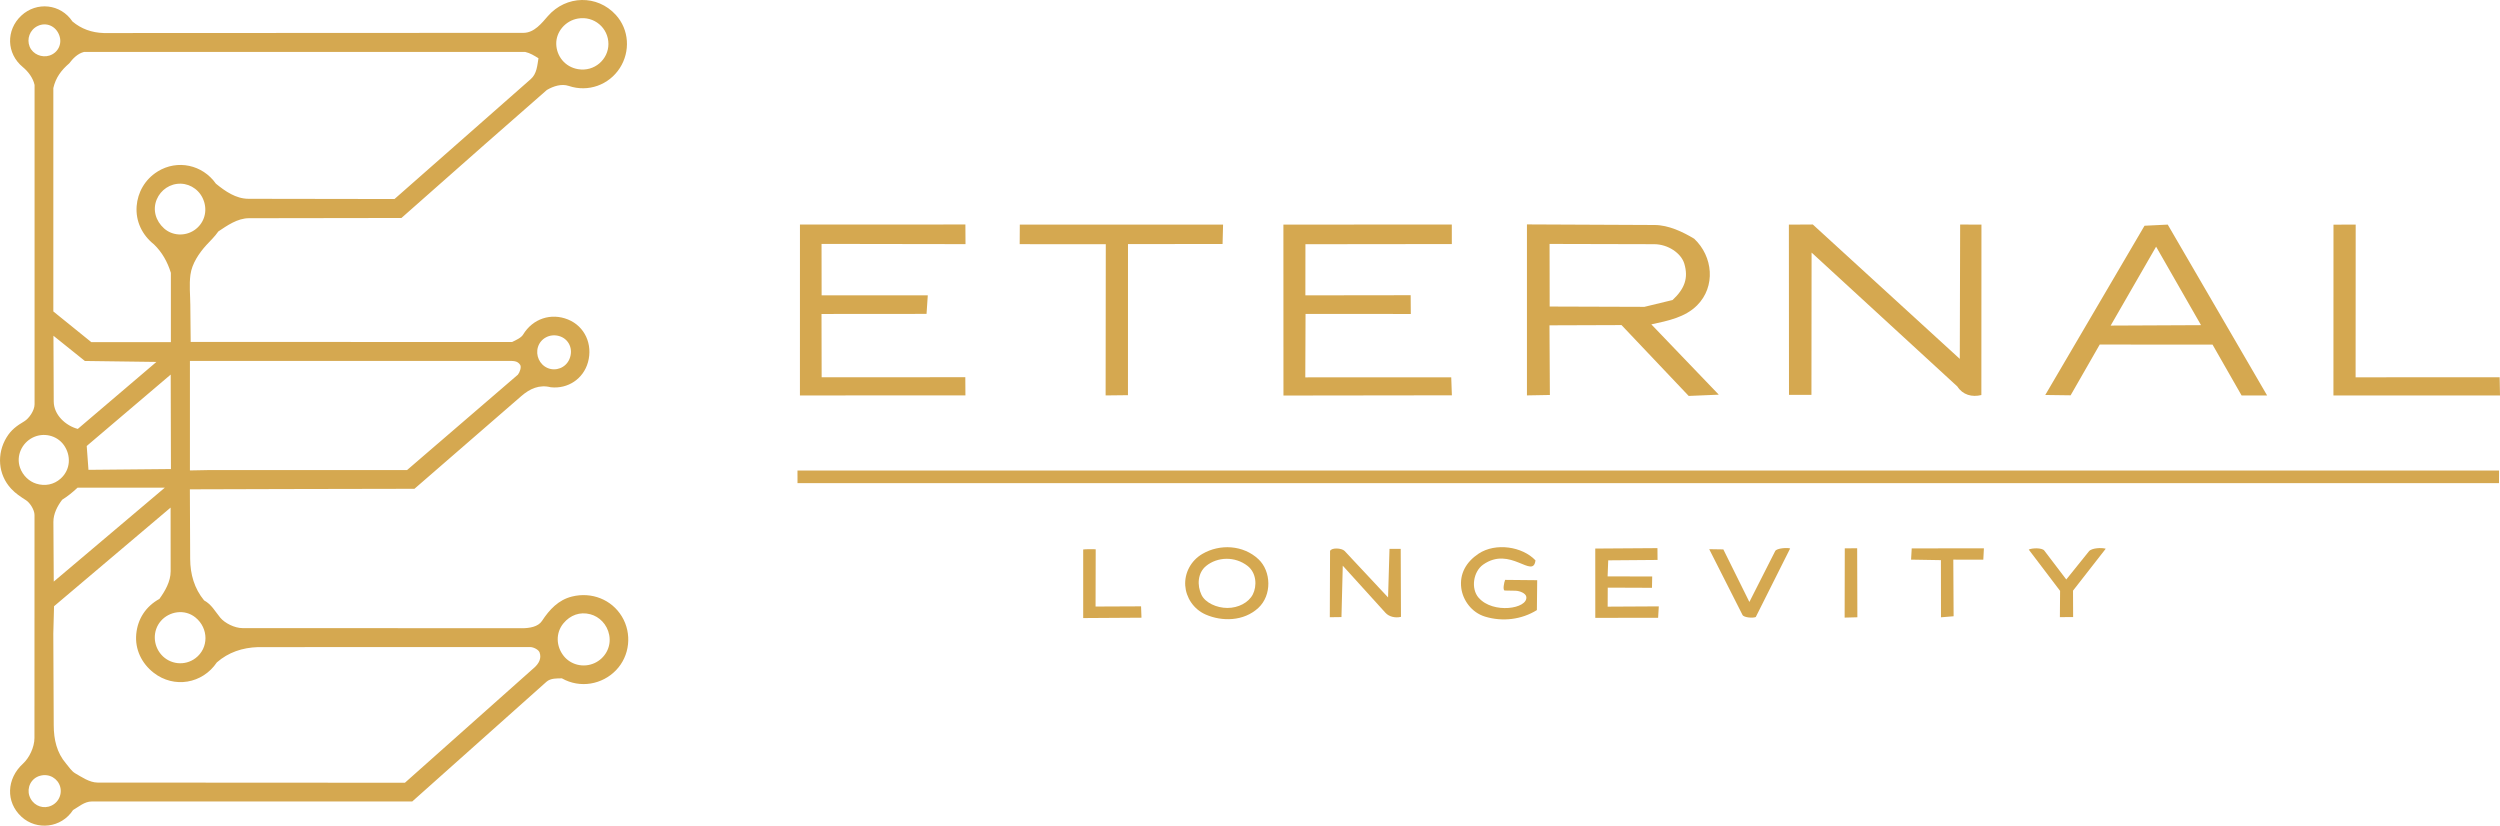
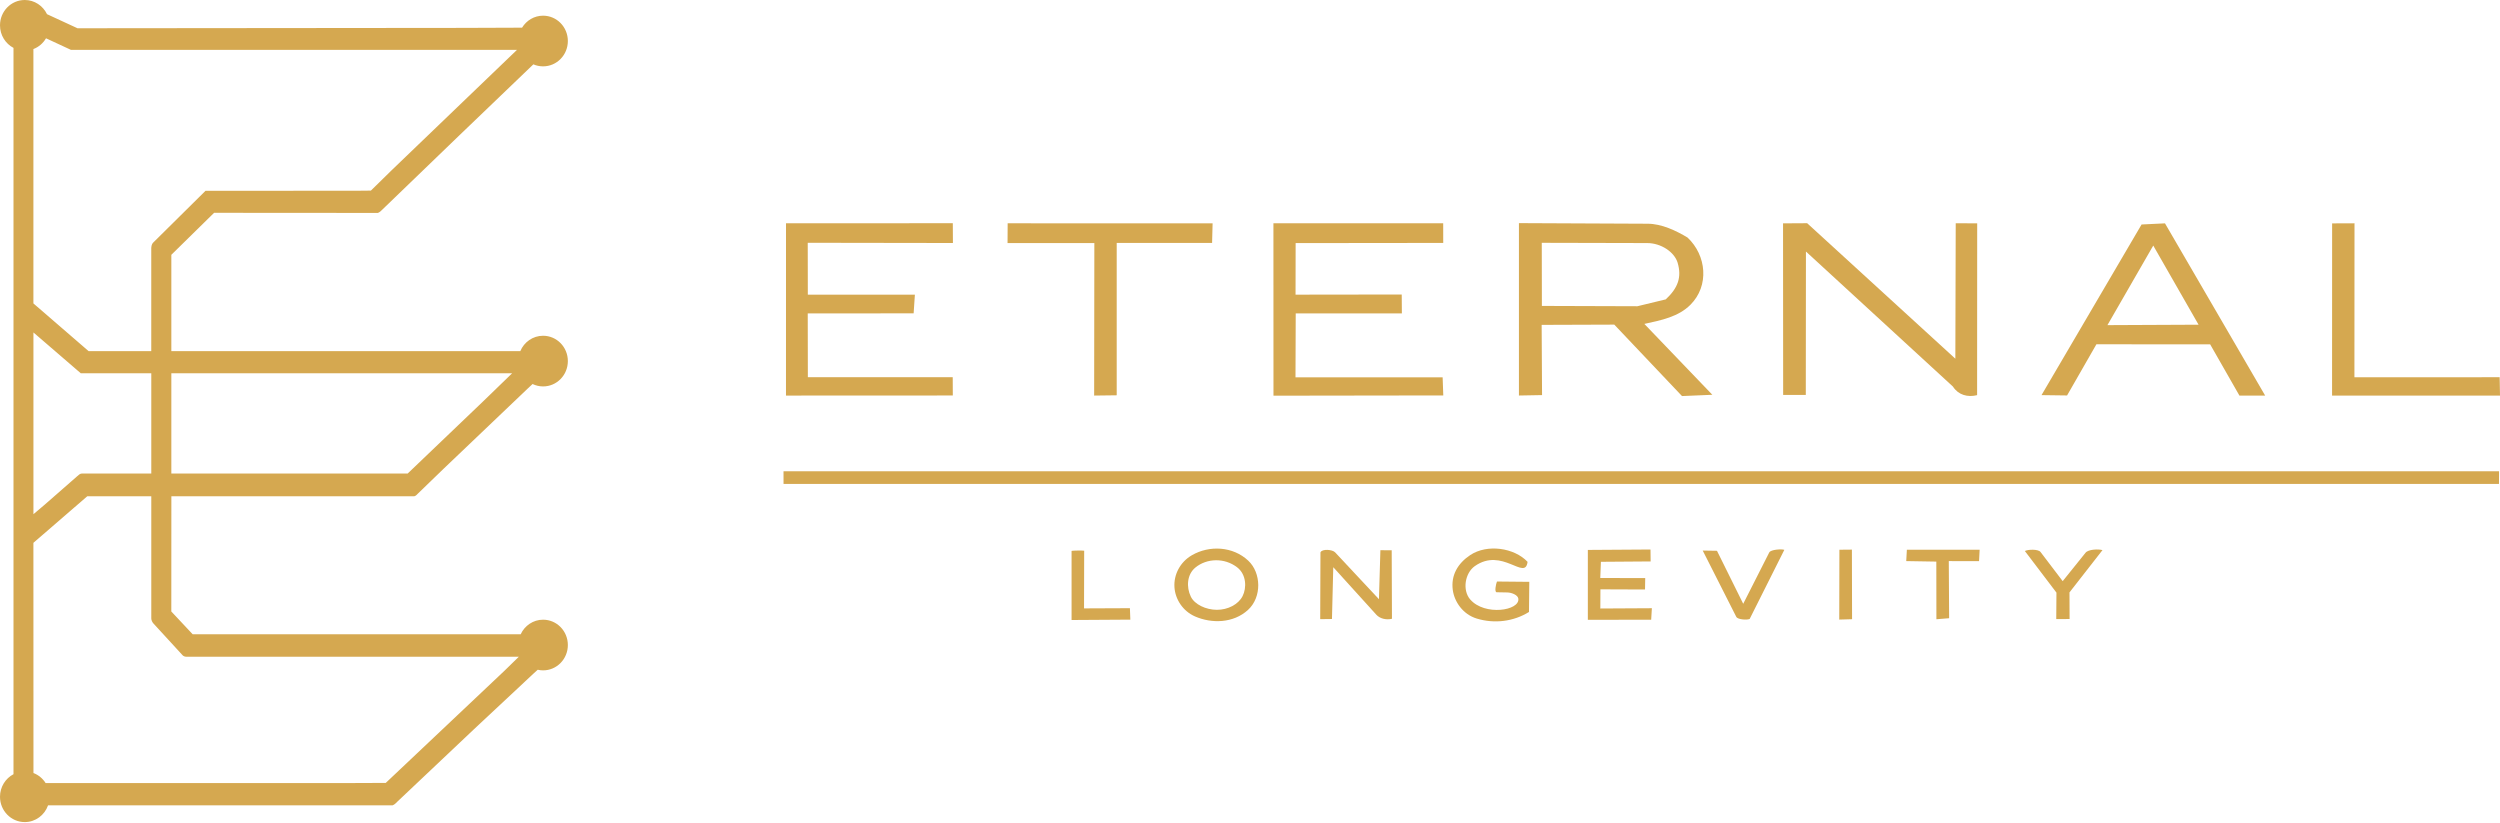
- <svg xmlns="http://www.w3.org/2000/svg" id="Layer_2" data-name="Layer 2" viewBox="0 0 887.33 293.06">
+ <svg xmlns="http://www.w3.org/2000/svg" id="Layer_2" data-name="Layer 2" viewBox="0 0 880.11 289.41">
  <defs>
    <style>
      .cls-1 {
        fill: #d5a850;
      }
    </style>
  </defs>
  <g id="Layer_1-2" data-name="Layer 1">
    <g>
-       <polygon class="cls-1" points="886.97 171.47 283.06 171.47 283.05 167 887 167.01 886.97 171.47" />
-       <path class="cls-1" d="M610.04,140.08l-10.67.45-23.84-25.15-25.57.09.14,24.72-8.14.15v-60.69s45.31.21,45.31.21c4.96.02,9.99,2.43,14.05,4.87,6.7,6.29,7.7,16.98,1.02,23.66-4.24,4.24-10.28,5.46-16.23,6.74l23.94,24.95ZM593.64,106.5c4.35-4.06,5.67-7.86,4.18-12.9-1.11-3.73-5.77-6.92-10.71-6.93l-37.12-.09.04,22.22,33.62.11,10-2.42Z" />
-       <path class="cls-1" d="M703.25,140.21c-3.35.84-6.63-.07-8.51-3.02l-51.75-47.54-.05,50.49h-7.97s-.04-60.41-.04-60.41l8.49-.05,52.17,47.7.13-47.69,7.56.04-.03,60.49Z" />
-       <polygon class="cls-1" points="500.74 111.44 463.38 111.42 463.29 133.94 515.09 133.93 515.32 140.31 455.54 140.39 455.52 79.71 515.29 79.7 515.3 86.62 463.34 86.68 463.32 104.83 500.69 104.78 500.74 111.44" />
-       <polygon class="cls-1" points="328.86 111.41 291.58 111.44 291.63 133.9 342.62 133.89 342.66 140.33 283.92 140.36 283.93 79.7 342.65 79.68 342.69 86.65 291.59 86.57 291.62 104.82 329.3 104.83 328.86 111.41" />
-       <path class="cls-1" d="M785.31,122.32l-40.05-.03-10.33,18.02-9-.12,35.23-60.07,8.24-.4,35.27,60.64h-9.06s-10.31-18.05-10.31-18.05ZM781.22,115.41l-15.95-27.86-16.13,28.01,32.08-.15Z" />
-       <polygon class="cls-1" points="400.35 140.26 392.42 140.35 392.48 86.68 361.92 86.66 361.96 79.71 434.11 79.72 433.93 86.61 400.36 86.62 400.35 140.26" />
-       <polygon class="cls-1" points="887.21 133.9 887.33 140.36 828.21 140.37 828.23 79.74 836.11 79.71 836.08 133.92 887.21 133.9" />
-       <path class="cls-1" d="M497.24,218.94c-2.06.5-4.27-.08-5.49-1.43l-15.16-16.73-.46,18.24-4.14.05.09-23.51c.54-1.3,4.2-1.03,5.15-.02l15.44,16.51.51-17.25,3.98.02.09,24.1Z" />
-       <path class="cls-1" d="M446.58,215.81c-5.18,4.75-12.83,4.84-18.62,2.32-4.41-1.92-7-6.13-7.28-10.28-.3-4.43,1.98-8.88,6.13-11.28,6.18-3.58,14.45-3.16,19.85,1.91,4.56,4.27,4.85,12.8-.08,17.33ZM442.78,200.84c-4.45-3.44-10.68-3.25-14.71.05-2.99,2.45-3.25,6.86-1.62,10.25,1.34,2.77,5.32,4.63,9.18,4.64s7.55-1.89,9.04-4.81,1.36-7.61-1.89-10.13Z" />
-       <path class="cls-1" d="M524.84,212.17c5.05,5.81,17.49,3.93,16.9-.33-.18-1.28-2.34-2.14-3.89-2.17l-3.73-.07c-.87-.02-.26-2.95.1-3.78l11.38.11-.11,10.61c-5.39,3.36-12.14,4.22-18.39,2.32-4.84-1.47-7.88-5.89-8.44-10.08-.68-5.13,1.73-9.33,6.13-12.26,6.03-4.01,15.55-2.56,20.2,2.37-.84,6.87-8.94-5.31-18.59,1.52-3.46,2.45-4.44,8.47-1.58,11.76Z" />
-       <polygon class="cls-1" points="586.34 208.63 570.64 208.57 570.61 215.32 588.76 215.22 588.52 219.27 566.22 219.3 566.21 194.7 588.28 194.55 588.32 198.74 570.81 198.88 570.59 204.58 586.42 204.61 586.34 208.63" />
-       <path class="cls-1" d="M630.08,195.58c.52-1.03,4.42-1.27,5.3-.91l-12.2,24.33c-.98.44-4.22.22-4.71-.74l-11.82-23.34,5.02.08,9.24,18.66,9.17-18.09Z" />
-       <polygon class="cls-1" points="693.4 218.73 688.92 219.1 688.89 198.81 678.3 198.63 678.53 194.64 704.15 194.62 703.94 198.65 693.29 198.63 693.4 218.73" />
-       <path class="cls-1" d="M747.4,194.75l-11.62,14.89.04,9.37-4.7.03.07-9.32-11.12-14.65c1.11-.59,4.72-.71,5.52.35l7.8,10.26,8.05-10.01c.97-1.2,4.52-1.35,5.96-.91Z" />
-       <path class="cls-1" d="M405,215.21l.15,4.03-20.69.13v-24.34c.62-.12,3.75-.16,4.44-.06l-.05,20.31,16.15-.07Z" />
-       <polygon class="cls-1" points="659.24 219.09 654.72 219.21 654.77 194.63 659.17 194.59 659.24 219.09" />
-       <path class="cls-1" d="M185.22,222.98c2.72,0,5.77-.5,7.14-2.58,2.66-4.05,5.83-7.47,10.66-8.67,7-1.74,14.07,1.09,17.69,7.06,3.7,6.1,2.83,14.03-2.07,19.1s-12.7,6.54-19.2,2.88c-1.68.01-4.03-.09-5.48,1.21l-47.64,42.49H32.57c-2.61.01-4.66,1.92-6.64,3.03-4.16,6.42-12.91,7.35-18.3,2.4-5.7-5.23-5.29-13.55.52-18.84,2.21-2.02,4.08-5.83,4.08-9.12l.02-79.13c0-1.9-1.67-4.38-2.96-5.22-2.08-1.35-3.71-2.39-5.33-4.13-4.7-5.05-5.18-12.44-1.6-18.26,1.63-2.66,3.56-4.06,6.3-5.69,1.57-.93,3.61-3.77,3.61-6V30.15c-.53-2.5-2.32-4.82-4.16-6.33-5.84-4.8-6.06-13.14-.54-18.28C13.01.47,21.55,1.35,25.71,7.62c3.14,2.64,6.83,3.97,11.12,4.11l148.96-.07c3.87,0,6.59-3.57,8.67-5.95,6.52-7.45,17.53-7.63,24.1-.44,4.81,5.27,5.19,13.03,1.45,18.86-3.86,6-11.22,8.7-18.13,6.37-2.6-.87-5.45.08-7.78,1.43l-22.06,19.34-29.56,26.1-54.12.08c-4.09,0-7.79,2.65-10.86,4.69-1.37,1.97-2.7,3.13-4.27,4.86-2.57,2.83-5.13,6.6-5.64,10.53-.47,3.58-.07,7.12-.04,10.69l.13,13.14,114.07.03c1.31-.63,3.23-1.49,3.9-2.61,3.43-5.68,9.92-7.82,15.93-5.39s8.87,8.86,7.11,15.18c-1.64,5.9-7.12,9.54-13.2,8.88-4.08-1.03-7.45.51-10.49,3.16l-37.9,32.88-45.77.09-33.94.1.11,24.69c.02,5.45,1.48,10.52,4.93,14.72,2.68,1.47,3.84,3.82,5.75,6.14,1.61,1.95,5.11,3.71,7.92,3.71l99.13.03ZM205.16,24.55c5.82.99,10.79-3.49,10.79-8.93,0-5.7-5.08-10.03-10.82-9.04-4.47.77-7.8,4.72-7.7,9.03s3.08,8.15,7.73,8.94ZM21.03,12.51c-1.23-3.32-4.64-4.74-7.67-3.28-2.81,1.36-3.95,4.62-2.83,7.34s4.36,4.03,7.08,3.13c2.95-.98,4.57-4.09,3.42-7.18ZM55.94,60.87c7.04-4.36,15.96-2.4,20.69,4.32,3.26,2.65,7.07,5.37,11.61,5.37l51.78.08,48.37-42.57c2.15-1.89,2.31-4.82,2.73-7.4-1.52-.93-2.95-1.84-4.69-2.23H29.79c-2.28.58-3.96,2.39-5.23,4.06-2.8,2.4-4.79,5.05-5.63,8.75v79.29s13.48,10.9,13.48,10.9h28.24s0-24.6,0-24.6c-1.21-3.9-3.11-7.3-5.99-10.09-4.2-3.33-6.57-8.22-6.16-13.59.36-4.78,2.88-9.46,7.44-12.28ZM72.45,71.65c-1.18-3.9-4.62-6.33-8.21-6.45-3.88-.13-7.19,2.23-8.59,5.54-1.57,3.72-.39,7.67,2.58,10.33s7.44,2.83,10.69.66,4.74-6.11,3.54-10.07ZM202.08,127.52c1.55-3.56-.17-7.3-3.71-8.27-3.27-.89-6.48.89-7.42,3.88s.56,6.29,3.43,7.5,6.36-.04,7.7-3.11ZM55.52,128.46l-25.4-.34-11.15-8.95.1,23.32c.02,4.8,4.26,8.61,8.54,9.75l27.9-23.77ZM155.39,157.45l28.43-24.47c.68-.84,1.3-2.69.82-3.45-.96-1.55-2.57-1.42-4.24-1.42h-112.99s0,38.86,0,38.86l6.85-.13h70.22s10.91-9.4,10.91-9.4ZM60.67,166.48l-.08-33.53-29.81,25.34.62,8.47,29.26-.28ZM21.53,169.87c3.57-3.19,3.76-8.28,1.09-11.96-2.47-3.41-7.2-4.52-11.03-2.59s-5.96,6.48-4.48,10.68c1.02,2.89,3.33,4.92,5.76,5.67,3.09.96,6.23.37,8.66-1.8ZM19.08,206.42l39.42-33.33h-30.97c-1.82,1.69-3.44,3.01-5.47,4.29-1.67,2.2-3.13,4.97-3.11,7.89l.13,21.15ZM189.53,237.07c1.73-1.54,2.74-3.36,1.99-5.49-.34-.97-2.12-1.92-3.38-1.92l-96.54.02c-5.57.18-10.52,1.84-14.64,5.43-5.11,7.59-15.18,9.3-22.41,3.68-4.31-3.35-6.7-8.38-6.19-13.75s3.38-9.8,8.22-12.47c2.01-2.78,3.99-6.17,3.99-9.81l-.02-22.6-41.37,35.01-.26,9.73.15,32.55c.02,5.03,1.08,9.72,4.36,13.54.96,1.12,1.96,2.74,3.29,3.5,2.24,1.27,5.02,3.26,7.94,3.27l109.06.06,45.79-40.75ZM69.36,219.15c-3.84-3.11-9.31-2.16-12.27,1.26s-2.84,8.58.2,12,8.31,4.07,12.12,1.18c4.7-3.56,4.7-10.59-.05-14.44ZM216.23,225.37c-.73-3.81-3.54-6.52-6.7-7.35-3.71-.98-7.13.31-9.54,3.21-2.82,3.39-2.65,8.17.11,11.62,2.52,3.14,7.01,4.28,10.92,2.5,3.6-1.64,6.05-5.57,5.21-9.97ZM14.26,275.33c-3.37.93-4.76,4.36-3.84,7.11,1.03,3.09,4.03,4.56,6.75,3.88,3.3-.82,5-4.1,4.2-7.04s-3.88-4.84-7.11-3.94Z" />
+       <polygon class="cls-1" points="879.75 170.37 275.84 170.37 275.83 165.9 879.78 165.91 879.75 170.37" />
+       <path class="cls-1" d="M602.81,138.98l-10.67.45-23.84-25.15-25.57.09.14,24.72-8.14.15v-60.69s45.31.21,45.31.21c4.96.02,9.99,2.43,14.05,4.87,6.7,6.29,7.7,16.98,1.02,23.66-4.24,4.24-10.28,5.46-16.23,6.74l23.94,24.95ZM586.42,105.4c4.35-4.06,5.67-7.86,4.18-12.9-1.11-3.73-5.77-6.92-10.71-6.93l-37.12-.09.04,22.22,33.62.11,10-2.42Z" />
+       <path class="cls-1" d="M696.03,139.11c-3.35.84-6.63-.07-8.51-3.02l-51.75-47.54-.05,50.49h-7.97s-.04-60.41-.04-60.41l8.49-.05,52.17,47.7.13-47.69,7.56.04-.03,60.49Z" />
+       <polygon class="cls-1" points="493.52 110.34 456.15 110.32 456.07 132.84 507.87 132.83 508.1 139.21 448.32 139.3 448.3 78.61 508.07 78.6 508.08 85.52 456.12 85.58 456.09 103.73 493.47 103.68 493.52 110.34" />
+       <polygon class="cls-1" points="321.64 110.31 284.36 110.34 284.4 132.8 335.4 132.79 335.43 139.23 276.7 139.26 276.71 78.61 335.43 78.58 335.47 85.55 284.36 85.47 284.39 103.73 322.08 103.73 321.64 110.31" />
+       <path class="cls-1" d="M778.08,121.23l-40.05-.03-10.33,18.02-9-.12,35.23-60.07,8.24-.4,35.27,60.64h-9.06s-10.31-18.05-10.31-18.05ZM773.99,114.31l-15.95-27.86-16.13,28.01,32.08-.15Z" />
+       <polygon class="cls-1" points="393.13 139.16 385.19 139.26 385.26 85.58 354.7 85.56 354.74 78.61 426.89 78.62 426.71 85.52 393.13 85.52 393.13 139.16" />
+       <polygon class="cls-1" points="879.99 132.8 880.11 139.26 820.99 139.28 821.01 78.64 828.89 78.61 828.86 132.82 879.99 132.8" />
+       <path class="cls-1" d="M490.02,217.84c-2.06.5-4.27-.08-5.49-1.43l-15.16-16.73-.46,18.24-4.14.05.09-23.51c.54-1.3,4.2-1.03,5.15-.02l15.44,16.51.51-17.25,3.98.02.09,24.1Z" />
+       <path class="cls-1" d="M439.36,214.71c-5.18,4.75-12.83,4.84-18.62,2.32-4.41-1.92-7-6.13-7.28-10.28-.3-4.43,1.98-8.88,6.13-11.28,6.18-3.58,14.45-3.16,19.85,1.91,4.56,4.27,4.85,12.8-.08,17.33ZM435.55,199.74c-4.45-3.44-10.68-3.25-14.71.05-2.99,2.45-3.25,6.86-1.62,10.25,1.34,2.77,5.32,4.63,9.18,4.64s7.55-1.89,9.04-4.81,1.36-7.61-1.89-10.13Z" />
+       <path class="cls-1" d="M517.62,211.07c5.05,5.81,17.49,3.93,16.9-.33-.18-1.28-2.34-2.14-3.89-2.17l-3.73-.07c-.87-.02-.26-2.95.1-3.78l11.38.11-.11,10.61c-5.39,3.36-12.14,4.22-18.39,2.32-4.84-1.47-7.88-5.89-8.44-10.08-.68-5.13,1.73-9.33,6.13-12.26,6.03-4.01,15.55-2.56,20.2,2.37-.84,6.87-8.94-5.31-18.59,1.52-3.46,2.45-4.44,8.47-1.58,11.76Z" />
+       <polygon class="cls-1" points="579.12 207.53 563.42 207.47 563.39 214.22 581.53 214.12 581.29 218.17 558.99 218.2 558.99 193.6 581.05 193.45 581.1 197.65 563.59 197.78 563.37 203.48 579.19 203.51 579.12 207.53" />
+       <path class="cls-1" d="M622.86,194.48c.52-1.03,4.42-1.27,5.3-.91l-12.2,24.33c-.98.44-4.22.22-4.71-.74l-11.82-23.34,5.02.08,9.24,18.66,9.17-18.09Z" />
+       <polygon class="cls-1" points="686.18 217.64 681.7 218 681.67 197.71 671.08 197.53 671.3 193.54 696.92 193.52 696.71 197.55 686.06 197.53 686.18 217.64" />
+       <path class="cls-1" d="M740.17,193.66l-11.62,14.89.04,9.37-4.7.03.07-9.32-11.12-14.65c1.11-.59,4.72-.71,5.52.35l7.8,10.26,8.05-10.01c.97-1.2,4.52-1.35,5.96-.91Z" />
+       <path class="cls-1" d="M397.78,214.11l.15,4.03-20.69.13v-24.34c.62-.12,3.75-.16,4.44-.06l-.05,20.31,16.15-.07Z" />
+       <polygon class="cls-1" points="652.01 217.99 647.5 218.12 647.55 193.53 651.95 193.49 652.01 217.99" />
+       <path class="cls-1" d="M145.76,174.7c.54,0,1.1-.67,1.42-.99l9.08-8.78,29.4-28.03,1.83-1.71c1.13.54,2.38.85,3.7.85,4.82,0,8.72-3.99,8.72-8.92s-3.9-8.92-8.72-8.92c-3.6,0-6.69,2.23-8.02,5.42H60.32s0-33.92,0-33.92l15.05-14.78,57.67.04c.72-.3,1.05-.68,1.62-1.23l27.1-26.13,26.01-24.95c1.05.46,2.2.71,3.42.71,4.82,0,8.72-3.99,8.72-8.92s-3.9-8.92-8.72-8.92c-3.13,0-5.86,1.69-7.4,4.22l-21.28.08-135.22.13-10.74-4.96C15.12,2.04,12.15,0,8.72,0,3.9,0,0,3.99,0,8.92c0,3.46,1.93,6.46,4.75,7.94v255.69c-2.81,1.48-4.75,4.47-4.75,7.94,0,4.93,3.9,8.92,8.72,8.92,3.78,0,6.99-2.46,8.2-5.9h121.29c.77-.28,1.22-.86,1.81-1.42l26.85-25.38,21.14-19.76,1.29-1.17c.61.14,1.24.22,1.89.22,4.82,0,8.72-3.99,8.72-8.92s-3.9-8.92-8.72-8.92c-3.49,0-6.5,2.11-7.89,5.14h-115.46s-7.53-8.03-7.53-8.03l.02-40.57h85.42ZM64.3,230.7c.32.35.88.51,1.44.51h83.46s33.44,0,33.44,0l-5.03,4.91-41.81,39.5-12.59.05H16.06c-1.01-1.6-2.5-2.85-4.28-3.53l-.02-81.04,18.97-16.4h22.53s0,43.03,0,43.03c0,.6.36,1.32.71,1.71l10.33,11.26ZM11.76,117.03l16.67,14.37h24.83s0,35.3,0,35.3h-24.42c-.65,0-1.21.54-1.59.89l-11.45,10.02-4.03,3.41v-64ZM53.86,85.48c-.44.43-.56,1.2-.61,1.84v36.3s-22.05,0-22.05,0l-19.44-16.8V17.27c1.87-.71,3.43-2.06,4.44-3.79l8.79,4.08h157.01s-17.24,16.55-17.24,16.55l-26.96,25.9-7.23,7.09-5.09.05-53.13.02-18.5,18.31ZM60.33,131.41h119.96s-10.29,9.97-10.29,9.97l-26.49,25.33H60.32s0-35.3,0-35.3Z" />
    </g>
  </g>
</svg>
